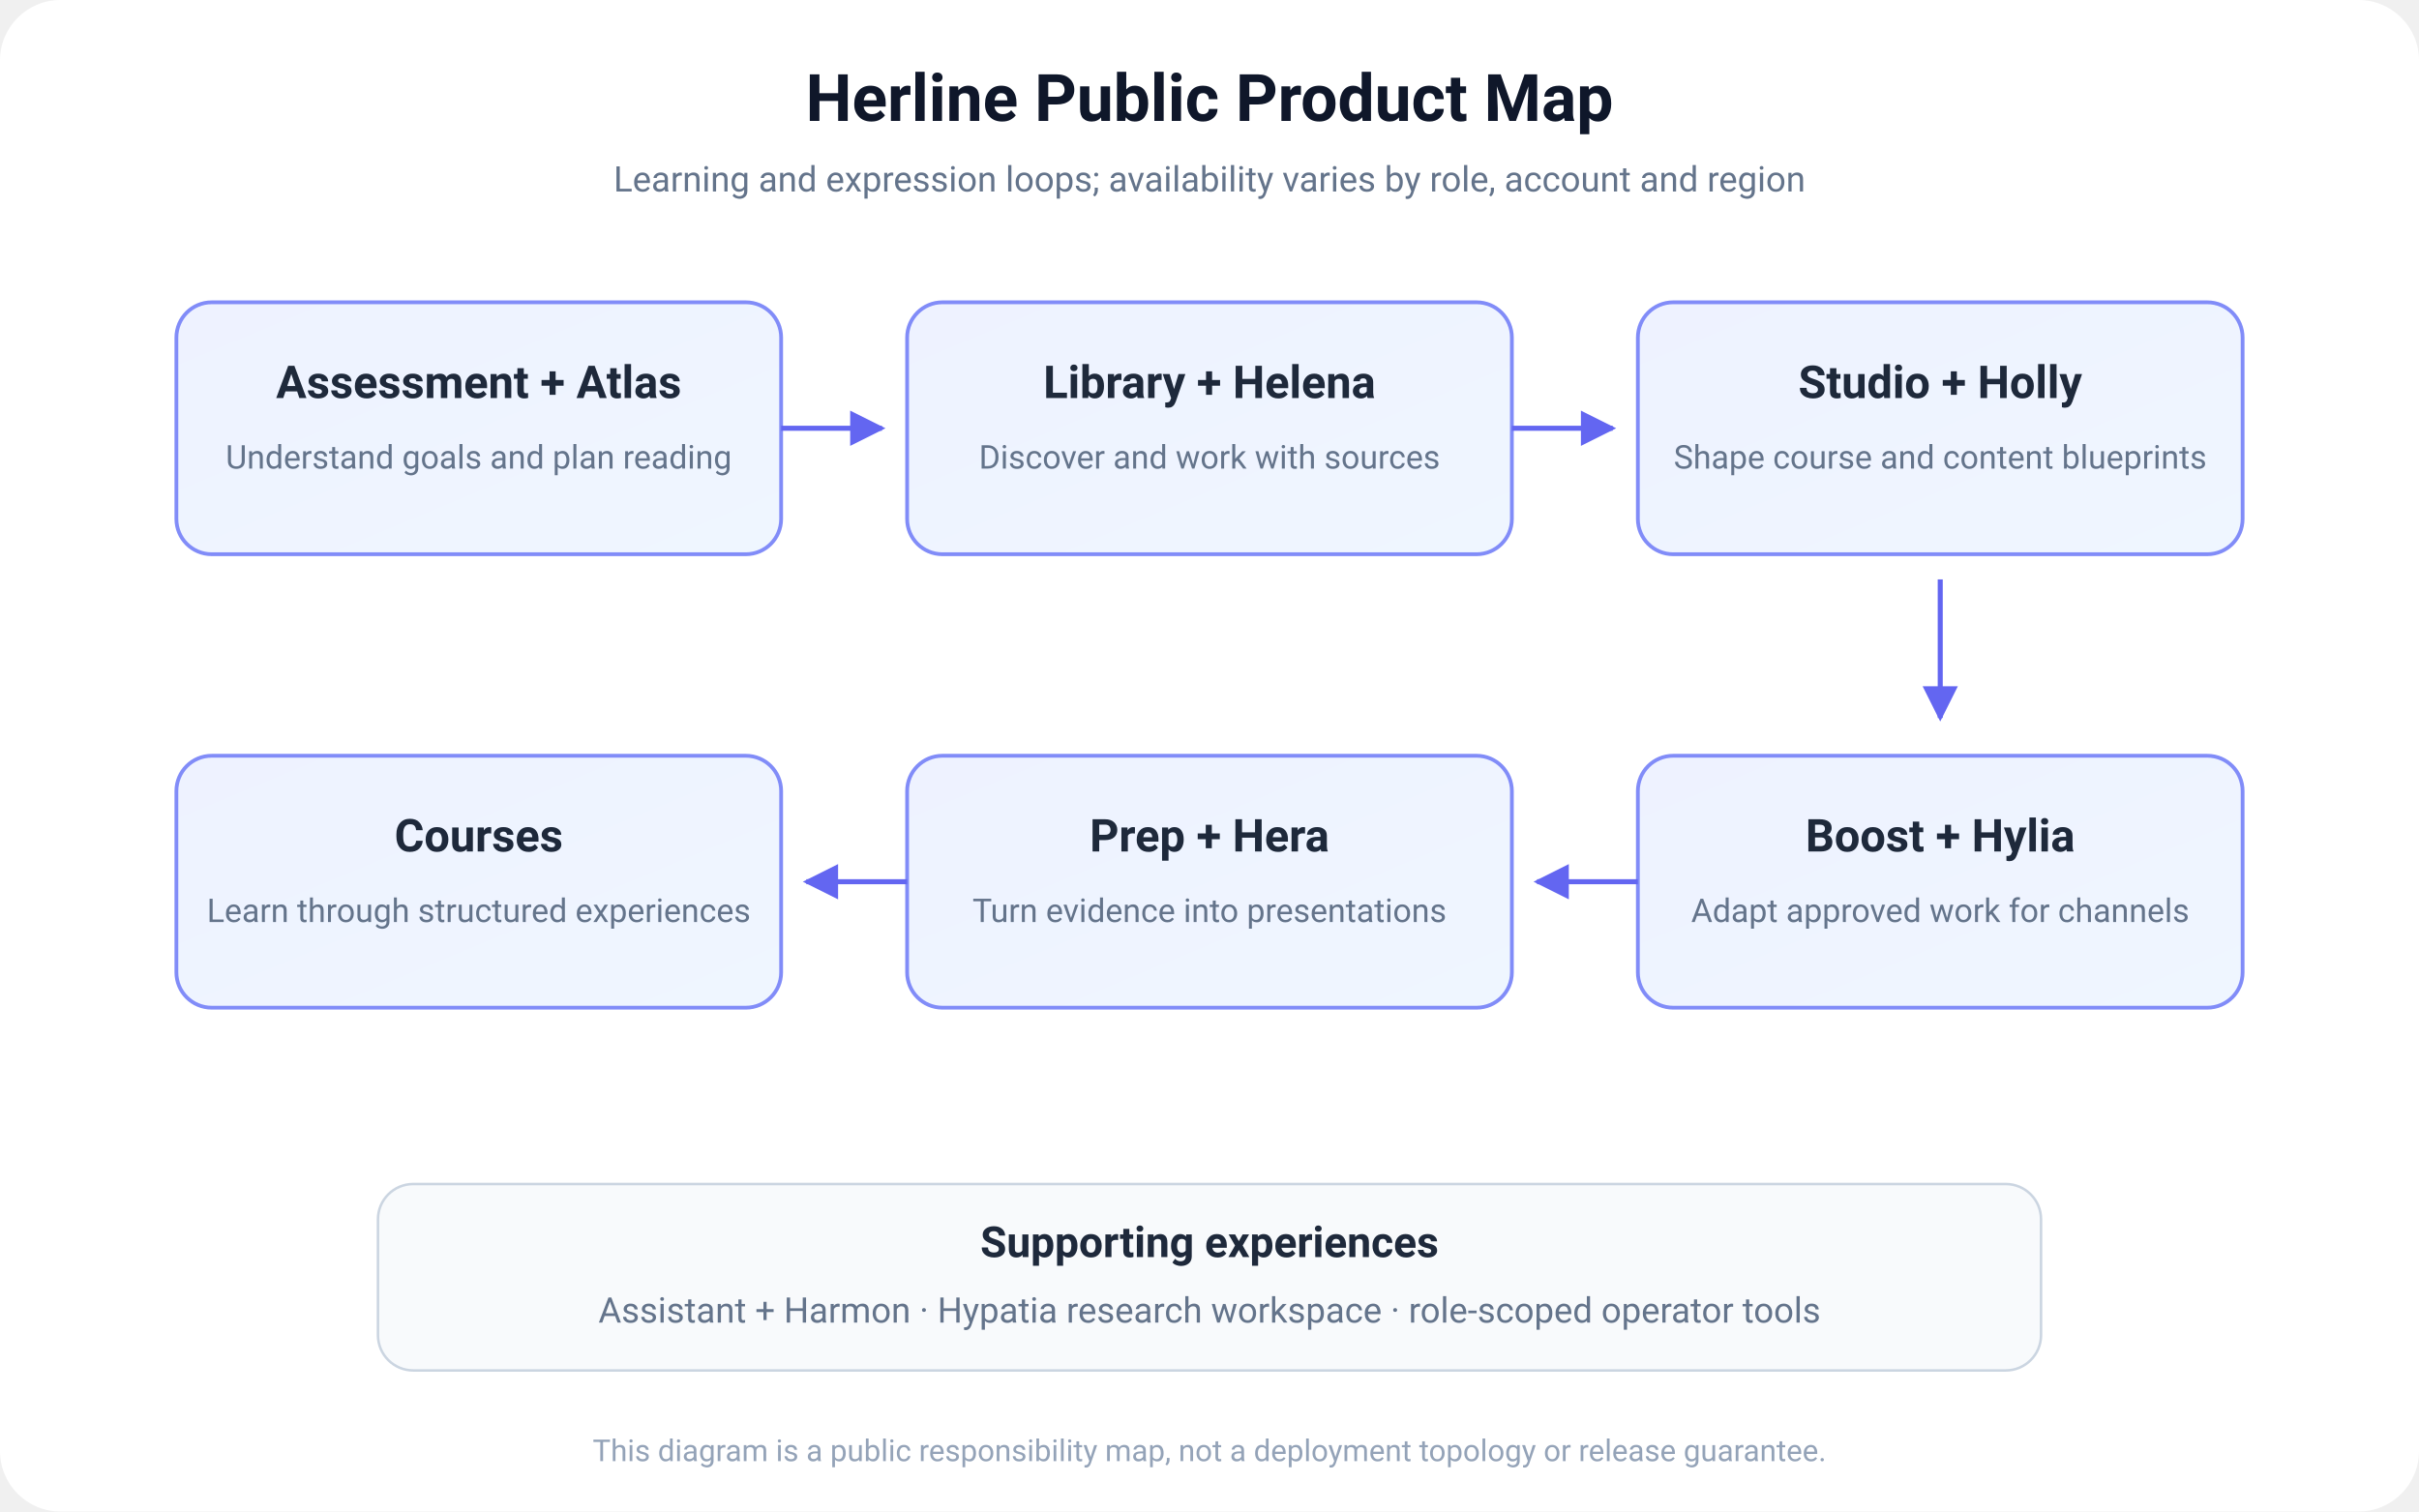
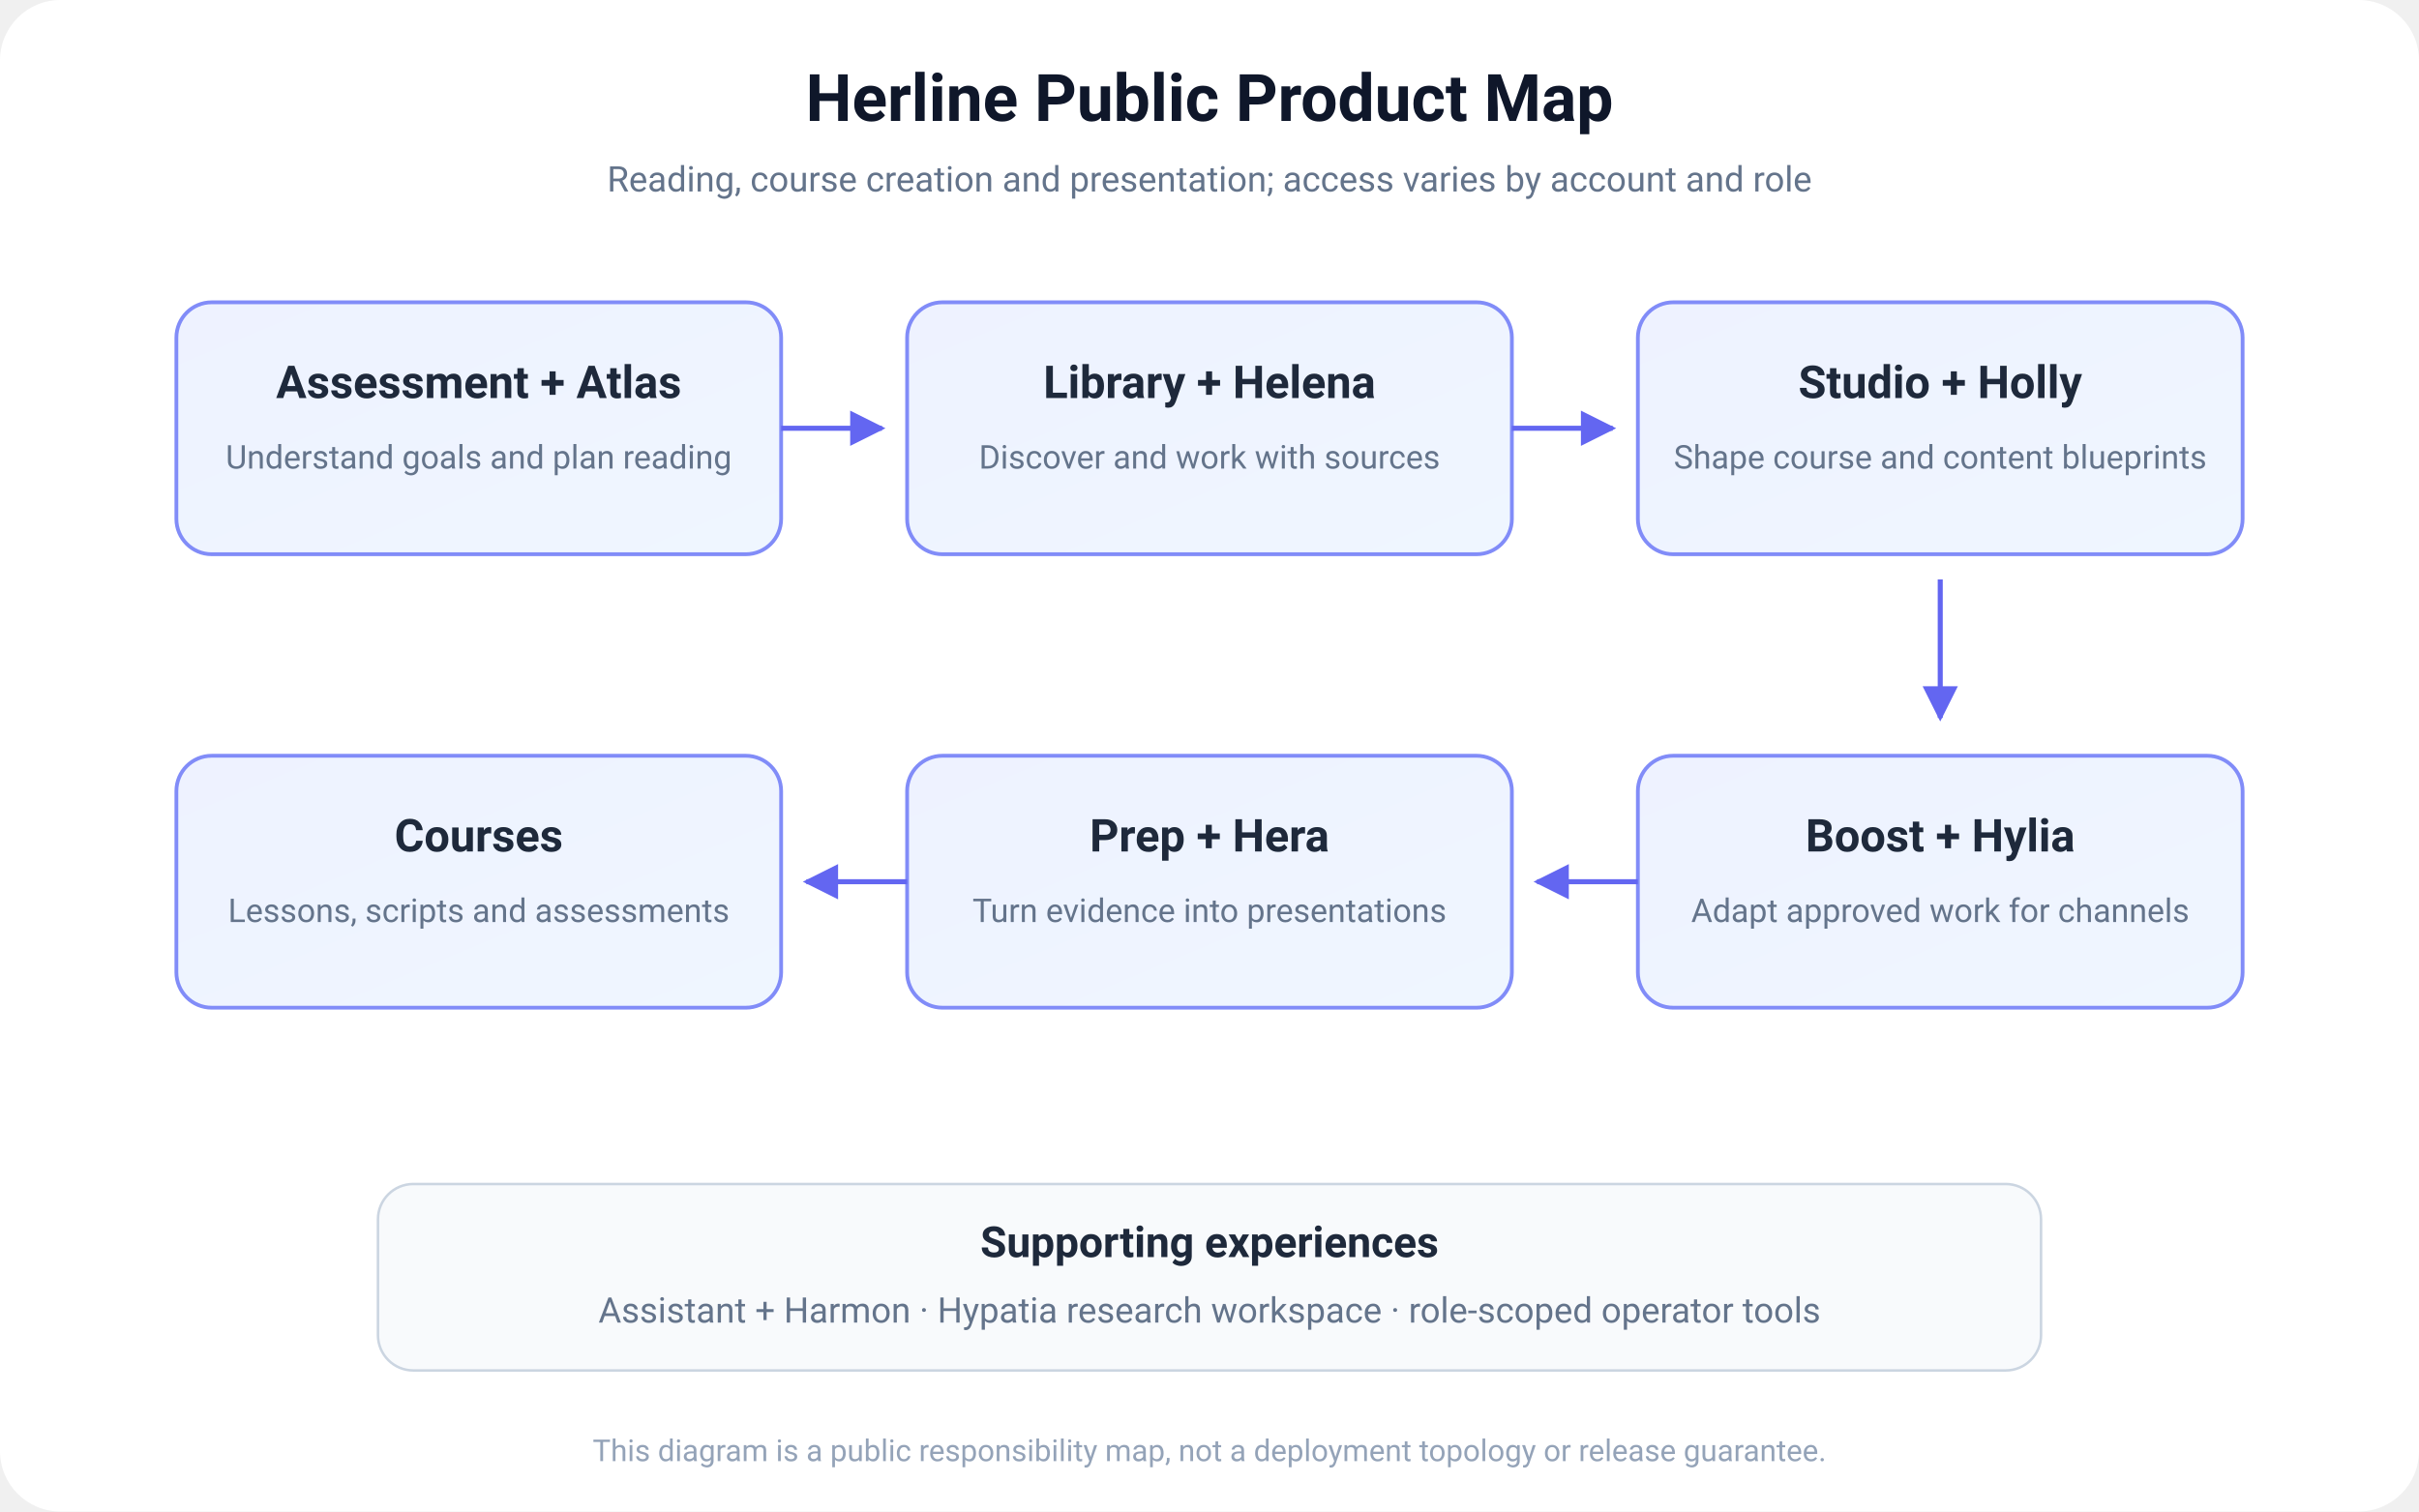
<svg xmlns="http://www.w3.org/2000/svg" viewBox="0 0 960 600" font-family="-apple-system, BlinkMacSystemFont, 'Segoe UI', Roboto, sans-serif" role="img" aria-label="Herline public product map">
  <defs>
    <linearGradient id="bg" x1="0" y1="0" x2="1" y2="1">
      <stop offset="0" stop-color="#eef2ff" />
      <stop offset="1" stop-color="#eff6ff" />
    </linearGradient>
    <marker id="arrow" viewBox="0 0 10 10" refX="9" refY="5" markerWidth="7" markerHeight="7" orient="auto-start-reverse">
      <path d="M 0 0 L 10 5 L 0 10 z" fill="#6366f1" />
    </marker>
  </defs>
  <rect width="960" height="600" rx="24" fill="#ffffff" />
  <text x="480" y="48" text-anchor="middle" font-size="26" font-weight="700" fill="#0f172a">Herline Public Product Map</text>
-   <text x="480" y="76" text-anchor="middle" font-size="14" fill="#64748b">Learning and expression loops; availability varies by role, account and region</text>
+   <text x="480" y="76" text-anchor="middle" font-size="14" fill="#64748b">Reading, course creation and presentation; access varies by account and role</text>
  <g fill="url(#bg)" stroke="#818cf8" stroke-width="1.5">
    <rect x="70" y="120" width="240" height="100" rx="14" />
    <rect x="360" y="120" width="240" height="100" rx="14" />
    <rect x="650" y="120" width="240" height="100" rx="14" />
    <rect x="70" y="300" width="240" height="100" rx="14" />
    <rect x="360" y="300" width="240" height="100" rx="14" />
    <rect x="650" y="300" width="240" height="100" rx="14" />
  </g>
  <g fill="#1e293b" font-size="18" font-weight="650" text-anchor="middle">
    <text x="190" y="158">Assessment + Atlas</text>
    <text x="480" y="158">Library + Helena</text>
    <text x="770" y="158">Studio + Holly</text>
    <text x="190" y="338">Courses</text>
    <text x="480" y="338">Prep + Hera</text>
    <text x="770" y="338">Boost + Hylia</text>
  </g>
  <g fill="#64748b" font-size="13" text-anchor="middle">
    <text x="190" y="186">Understand goals and plan reading</text>
    <text x="480" y="186">Discover and work with sources</text>
    <text x="770" y="186">Shape course and content blueprints</text>
-     <text x="190" y="366">Learn through structured experiences</text>
+     <text x="190" y="366">Lessons, scripts and assessments</text>
    <text x="480" y="366">Turn evidence into presentations</text>
    <text x="770" y="366">Adapt approved work for channels</text>
  </g>
  <g fill="none" stroke="#6366f1" stroke-width="2" marker-end="url(#arrow)">
    <path d="M310 170 H350" />
    <path d="M600 170 H640" />
    <path d="M770 230 V285" />
    <path d="M650 350 H610" />
    <path d="M360 350 H320" />
  </g>
  <rect x="150" y="470" width="660" height="74" rx="14" fill="#f8fafc" stroke="#cbd5e1" />
  <text x="480" y="499" text-anchor="middle" font-size="17" font-weight="650" fill="#1e293b">Supporting experiences</text>
  <text x="480" y="525" text-anchor="middle" font-size="14" fill="#64748b">Assistant + Harmon · Hypatia research workspace · role-scoped operator tools</text>
  <text x="480" y="580" text-anchor="middle" font-size="12" fill="#94a3b8">This diagram is a public responsibility map, not a deployment topology or release guarantee.</text>
</svg>
